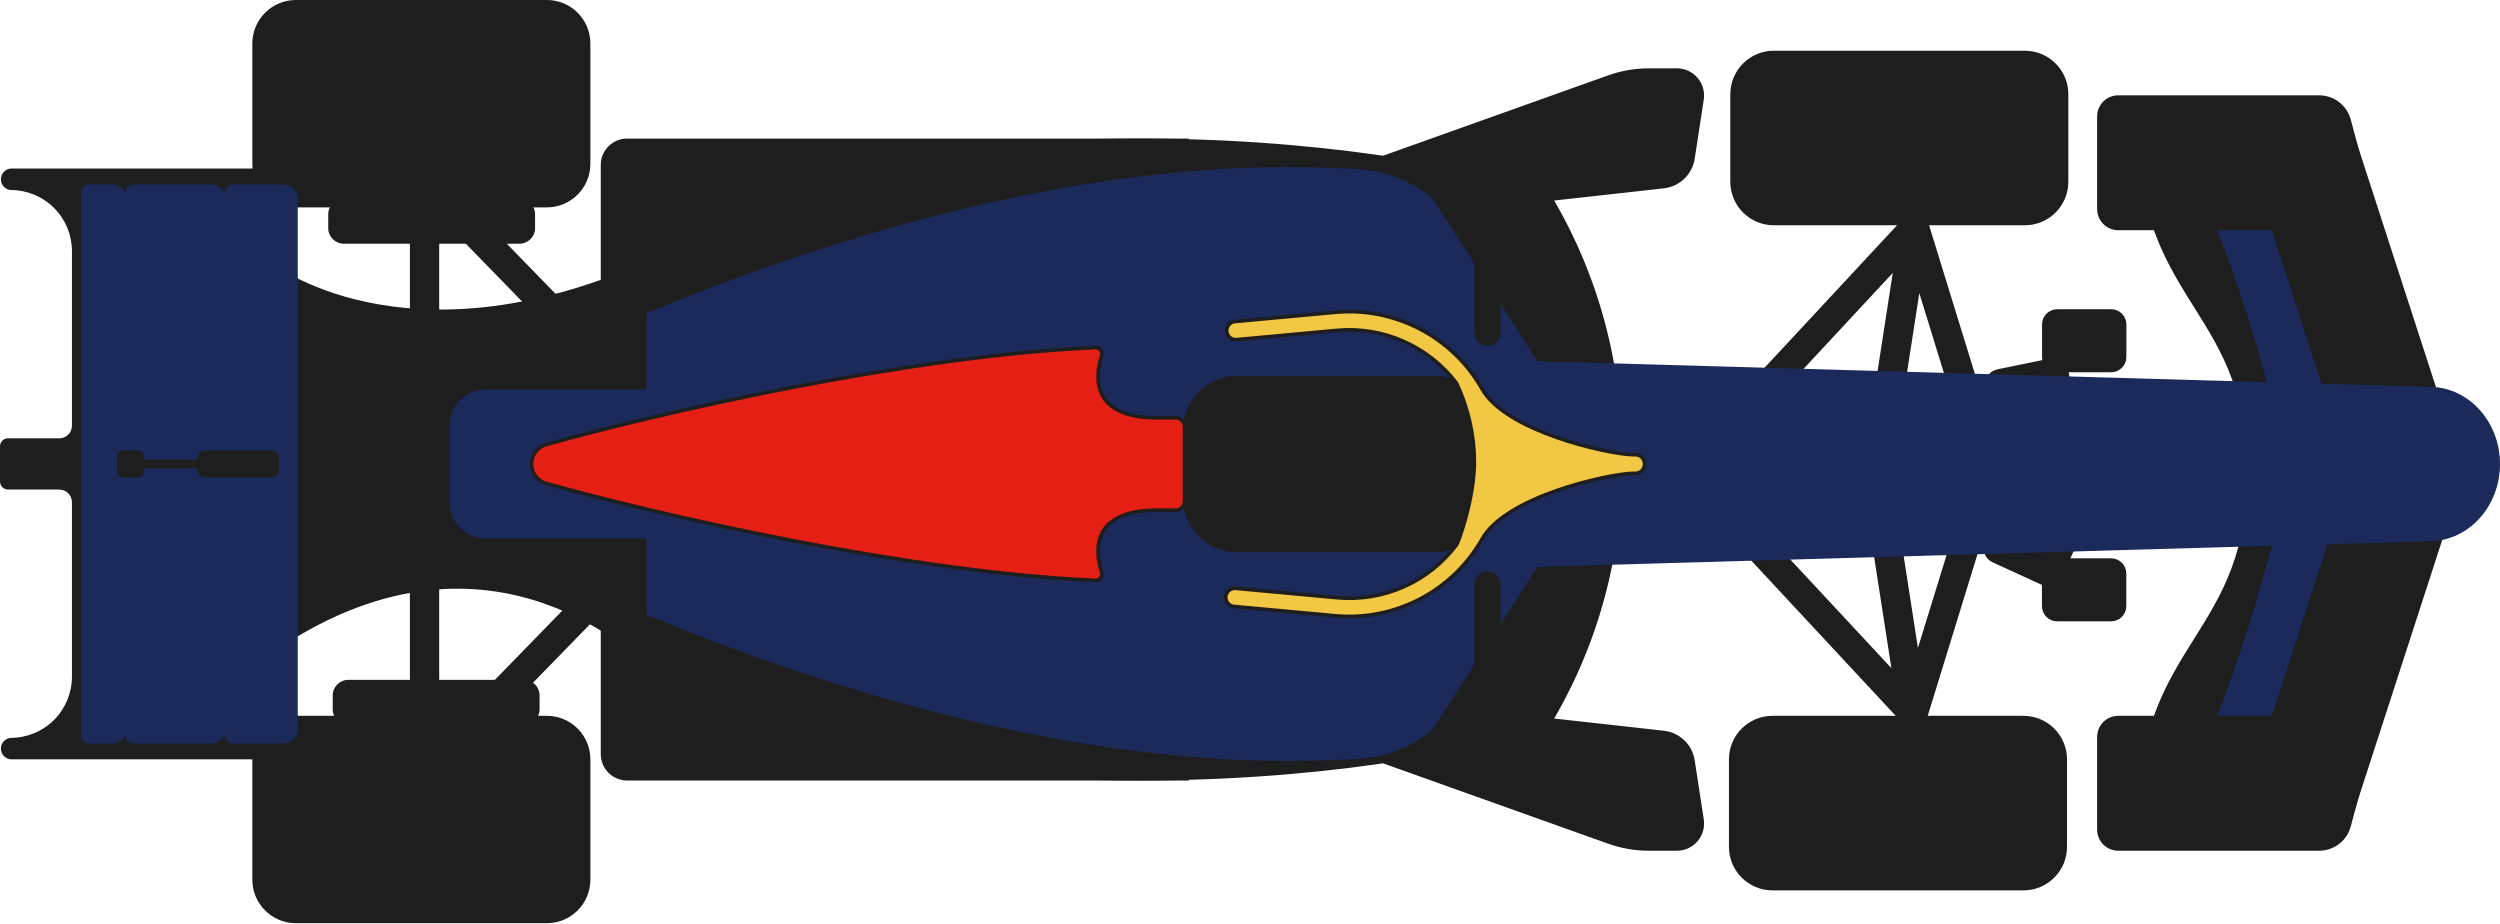
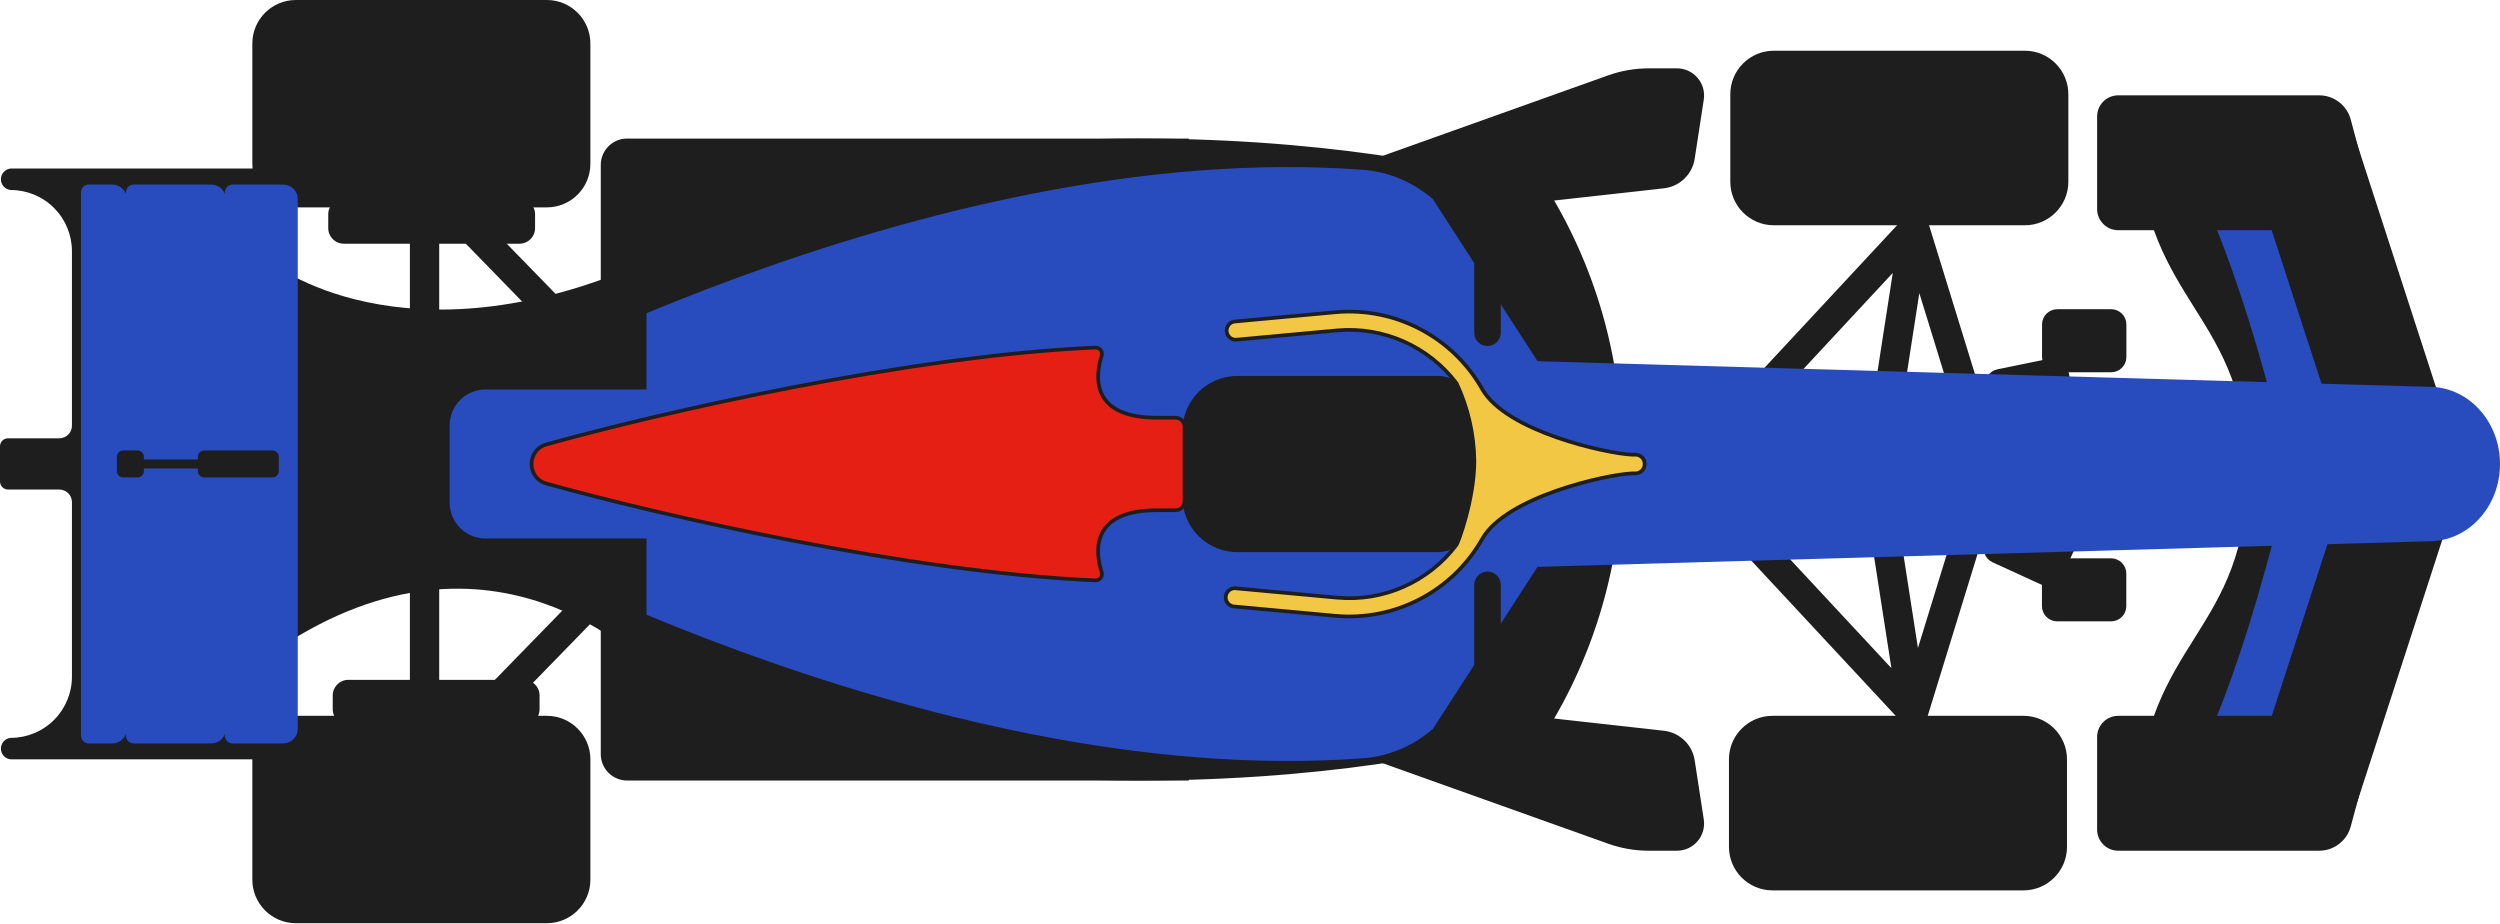
<svg xmlns="http://www.w3.org/2000/svg" id="Laag_2" data-name="Laag 2" viewBox="0 0 278 102.67" width="278" height="102.67">
  <defs>
-     <style>.cls-2,.cls-4{fill:none}.cls-5{fill:#1b2a5b}.cls-6,.cls-7,.cls-8{fill:#1e1e1e}.cls-7{stroke-width:.39px}.cls-2,.cls-4,.cls-7,.cls-8{stroke:#1e1e1e;stroke-miterlimit:10}.cls-8{stroke-width:.41px}.cls-2,.cls-4{stroke-width:3.26px}.cls-4{stroke-linecap:round}</style>
+     <style>.cls-2,.cls-4{fill:none}.cls-5{fill:#284bbe}.cls-6,.cls-7,.cls-8{fill:#1e1e1e}.cls-7{stroke-width:.39px}.cls-2,.cls-4,.cls-7,.cls-8{stroke:#1e1e1e;stroke-miterlimit:10}.cls-8{stroke-width:.41px}.cls-2,.cls-4{stroke-width:3.26px}.cls-4{stroke-linecap:round}</style>
  </defs>
  <g id="Laag_1-2" data-name="Laag 1">
    <path d="m153 17.6 25.8-9.21c1.45-.52 2.99-.79 4.53-.79h3.15a3.02 3.02 0 0 1 2.98 3.48l-1.01 6.57a3.9 3.9 0 0 1-3.43 3.29l-24.03 2.67zM153 84.6l25.8 9.21c1.45.52 2.99.79 4.53.79h3.15a3.02 3.02 0 0 0 2.98-3.48l-1.01-6.57a3.9 3.9 0 0 0-3.43-3.29l-24.03-2.67z" class="cls-6" />
    <rect width="6.6" height="8.97" x="222.46" y="56.11" class="cls-8" rx="1.49" ry="1.49" transform="rotate(114.59 225.76 60.59)" />
    <rect width="6.6" height="8.97" x="222.46" y="39.42" class="cls-8" rx="1.49" ry="1.49" transform="rotate(78.43 225.76 43.9)" />
    <path d="M262 53.6h-12c0-9.84-2.91-14.48-5.99-19.39-2.82-4.49-6.01-9.59-6.01-17.61h12c0 4.57 1.66 7.22 4.18 11.23 3.49 5.56 7.82 12.48 7.82 25.77" class="cls-6" />
    <path d="M255.14 54.9c-5.63-25.35-11.25-35.15-11.31-35.25l10.31-6.14c.27.44 6.57 11.15 12.71 38.79z" class="cls-5" />
    <path d="m250.29 18.45 11.41-3.7 12 37-11.4 3.7z" class="cls-6" />
    <path d="M262 51.6h-12c0 9.84-2.91 14.48-5.99 19.39-2.82 4.49-6.01 9.59-6.01 17.61h12c0-4.57 1.66-7.22 4.18-11.23 3.49-5.56 7.82-12.48 7.82-25.77" class="cls-6" />
    <path d="M255.14 50.3c-5.63 25.35-11.25 35.15-11.31 35.25l10.31 6.14c.27-.44 6.57-11.15 12.71-38.79z" class="cls-5" />
    <path d="m250.3 86.76 12-37 11.41 3.7-12 37z" class="cls-6" />
    <path d="M69.74 15.61H132V86.6H69.74A2.74 2.74 0 0 1 67 83.86V18.34a2.74 2.74 0 0 1 2.74-2.74Z" class="cls-7" />
    <path d="M180.15 51.12a55.4 55.4 0 0 1-8.02 29.57s-41.78 14.44-103.3-1.84a2.16 2.16 0 0 1-1.66-2.06V25.41c0-.96.68-1.8 1.66-2.06 61.52-16.28 103.3-1.84 103.3-1.84a55.4 55.4 0 0 1 8.02 29.57z" class="cls-7" />
    <path d="M172.08 41.88v19.43l-12.74 19.74a13.4 13.4 0 0 1-7.79 3.27c-49 3.63-102.38-26.75-102.38-26.75V45.62s53.38-30.38 102.38-26.74c2.88.21 5.61 1.38 7.79 3.27z" class="cls-5" />
    <path d="m219.78 47.67-6.88-22.32-18.34 19.72 14.98 1.98 3.36-21.7" class="cls-2" />
    <rect width="37.59" height="19.41" x="192.41" y="5.64" class="cls-6" rx="4.84" ry="4.84" />
    <path d="m219.62 56.99-6.87 22.31-18.34-19.71 14.97-1.99 3.37 21.7" class="cls-2" />
    <rect width="37.59" height="19.41" x="192.26" y="79.6" class="cls-6" rx="4.84" ry="4.84" />
    <path d="M118.19 44.18h9.83v14.25h-9.83z" style="fill:none" />
    <rect width="2.54" height="14.35" x="164.14" y="63.76" class="cls-8" rx="1.27" ry="1.27" />
    <rect width="2.54" height="14.35" x="164.14" y="23.92" class="cls-8" rx="1.27" ry="1.27" />
    <path d="M137.62 42.02h22.16a4.2 4.2 0 0 1 4.22 4.22v10.72a4.2 4.2 0 0 1-4.22 4.22h-22.16a5.9 5.9 0 0 1-5.92-5.92v-7.32a5.9 5.9 0 0 1 5.92-5.92Z" style="fill:#1e1e1e;stroke:#1e1e1e;stroke-miterlimit:10;stroke-width:.44px" />
    <path d="M270.37 60.18 170 63.06V40.14l100.37 2.88c4.25.14 7.63 3.94 7.63 8.58s-3.38 8.45-7.63 8.58" class="cls-5" />
    <path d="M47.21 52.19V20.05l21.83 22.42M47.21 53.83v32.14l21.83-22.42" class="cls-4" />
    <rect width="37.59" height="23.06" x="28.06" y="79.6" class="cls-6" rx="4.84" ry="4.84" />
    <rect width="37.59" height="23.06" x="28.06" class="cls-6" rx="4.84" ry="4.84" />
    <rect width="6.6" height="8.97" x="228.46" y="33.42" class="cls-8" rx="1.49" ry="1.49" transform="rotate(90 231.77 37.9)" />
    <rect width="6.6" height="8.97" x="228.46" y="61.11" class="cls-8" rx="1.49" ry="1.49" transform="rotate(90 231.76 65.59)" />
    <path d="M30 29.09s14.77 12 41.89 0v45s-16.89-18-40.89-2z" class="cls-6" />
    <path d="M36 83.44a1 1 0 0 1-1 1H1.19a1.2 1.2 0 0 1 0-2.39A6.8 6.8 0 0 0 8 75.24v-19.4c0-.78-.63-1.4-1.4-1.4H.89a.9.9 0 0 1-.89-.89v-3.92c0-.49.4-.89.89-.89H6.6c.77 0 1.4-.63 1.4-1.4V27.93a6.8 6.8 0 0 0-6.81-6.8 1.2 1.2 0 0 1 0-2.39H35c.55 0 1 .45 1 1s-.45 1-1 1h-1.41a.8.8 0 0 0-.79.79v60.12c0 .43.35.79.79.79H35a1 1 0 0 1 1 1" class="cls-6" />
    <path d="M9.87 20.52h2.62c.89 0 1.62.72 1.62 1.62v58.91c0 .89-.72 1.62-1.62 1.62H9.87A.87.87 0 0 1 9 81.8V21.39c0-.48.39-.87.87-.87M25.87 20.52h5.62c.89 0 1.62.72 1.62 1.62v58.91c0 .89-.72 1.62-1.62 1.62h-5.62a.87.87 0 0 1-.87-.87V21.39c0-.48.39-.87.87-.87" class="cls-5" />
    <path d="M14.87 20.52h8.62c.89 0 1.62.72 1.62 1.62v58.91c0 .89-.72 1.62-1.62 1.62h-8.62a.87.87 0 0 1-.87-.87V21.39c0-.48.39-.87.87-.87" class="cls-5" />
    <rect width="3" height="3" x="13" y="50.09" class="cls-6" rx=".71" ry=".71" />
    <rect width="9" height="3" x="22" y="50.09" class="cls-6" rx=".71" ry=".71" />
    <path d="M14.5 51.59H26" style="fill:none;stroke:#1e1e1e;stroke-miterlimit:10;stroke-linecap:round" />
    <rect width="23" height="5" x="36.5" y="22.1" class="cls-6" rx="1.73" ry="1.73" />
    <rect width="23" height="5" x="37" y="75.6" class="cls-6" rx="1.73" ry="1.73" />
    <rect width="34" height="16.57" x="50" y="43.31" class="cls-5" rx="3.99" ry="3.99" />
    <path d="M131.72 47.44v8.31a1 1 0 0 1-.99.99h-1.72c-7.94-.14-7.19 4.78-6.5 6.9a.7.7 0 0 1-.69.9c-20.7-.89-48.58-7.28-61.06-10.77-2.2-.62-2.2-3.73 0-4.35 12.48-3.49 40.36-9.88 61.06-10.77a.7.7 0 0 1 .69.9c-.68 2.12-1.43 7.04 6.5 6.9h1.72a1 1 0 0 1 .99.99Z" style="fill:#e61f15;stroke:#1e1e1e;stroke-miterlimit:10;stroke-width:.41px" />
    <path d="M182.88 51.62v.06c-.03.53-.47.96-1.01.96h-.37c-2.83.11-14.02 2.58-16.68 7.29a17 17 0 0 1-16.32 8.55l-11.17-1.03a1.02 1.02 0 1 1 .19-2.02l11.17 1.03a14.9 14.9 0 0 0 13.28-5.88c.19-.25 1.98-5.07 1.98-9.33a21 21 0 0 0-1.98-8.63 15 15 0 0 0-13.28-5.88l-11.17 1.03a1 1 0 0 1-1.11-.92 1 1 0 0 1 .92-1.1l11.17-1.03a17 17 0 0 1 16.32 8.55c2.67 4.71 13.85 7.18 16.68 7.29h.37c.54 0 .99.43 1.01.96z" style="fill:#f2c744;stroke:#1e1e1e;stroke-miterlimit:10;stroke-width:.41px" />
    <path d="M264.69 25.6h-29.14a2.35 2.35 0 0 1-2.35-2.35v-10.3c0-1.3 1.05-2.35 2.35-2.35h22.33a3.64 3.64 0 0 1 3.53 2.72zM264.69 79.6h-29.14a2.35 2.35 0 0 0-2.35 2.35v10.3c0 1.3 1.05 2.35 2.35 2.35h22.33a3.64 3.64 0 0 0 3.53-2.72z" class="cls-6" />
  </g>
</svg>
